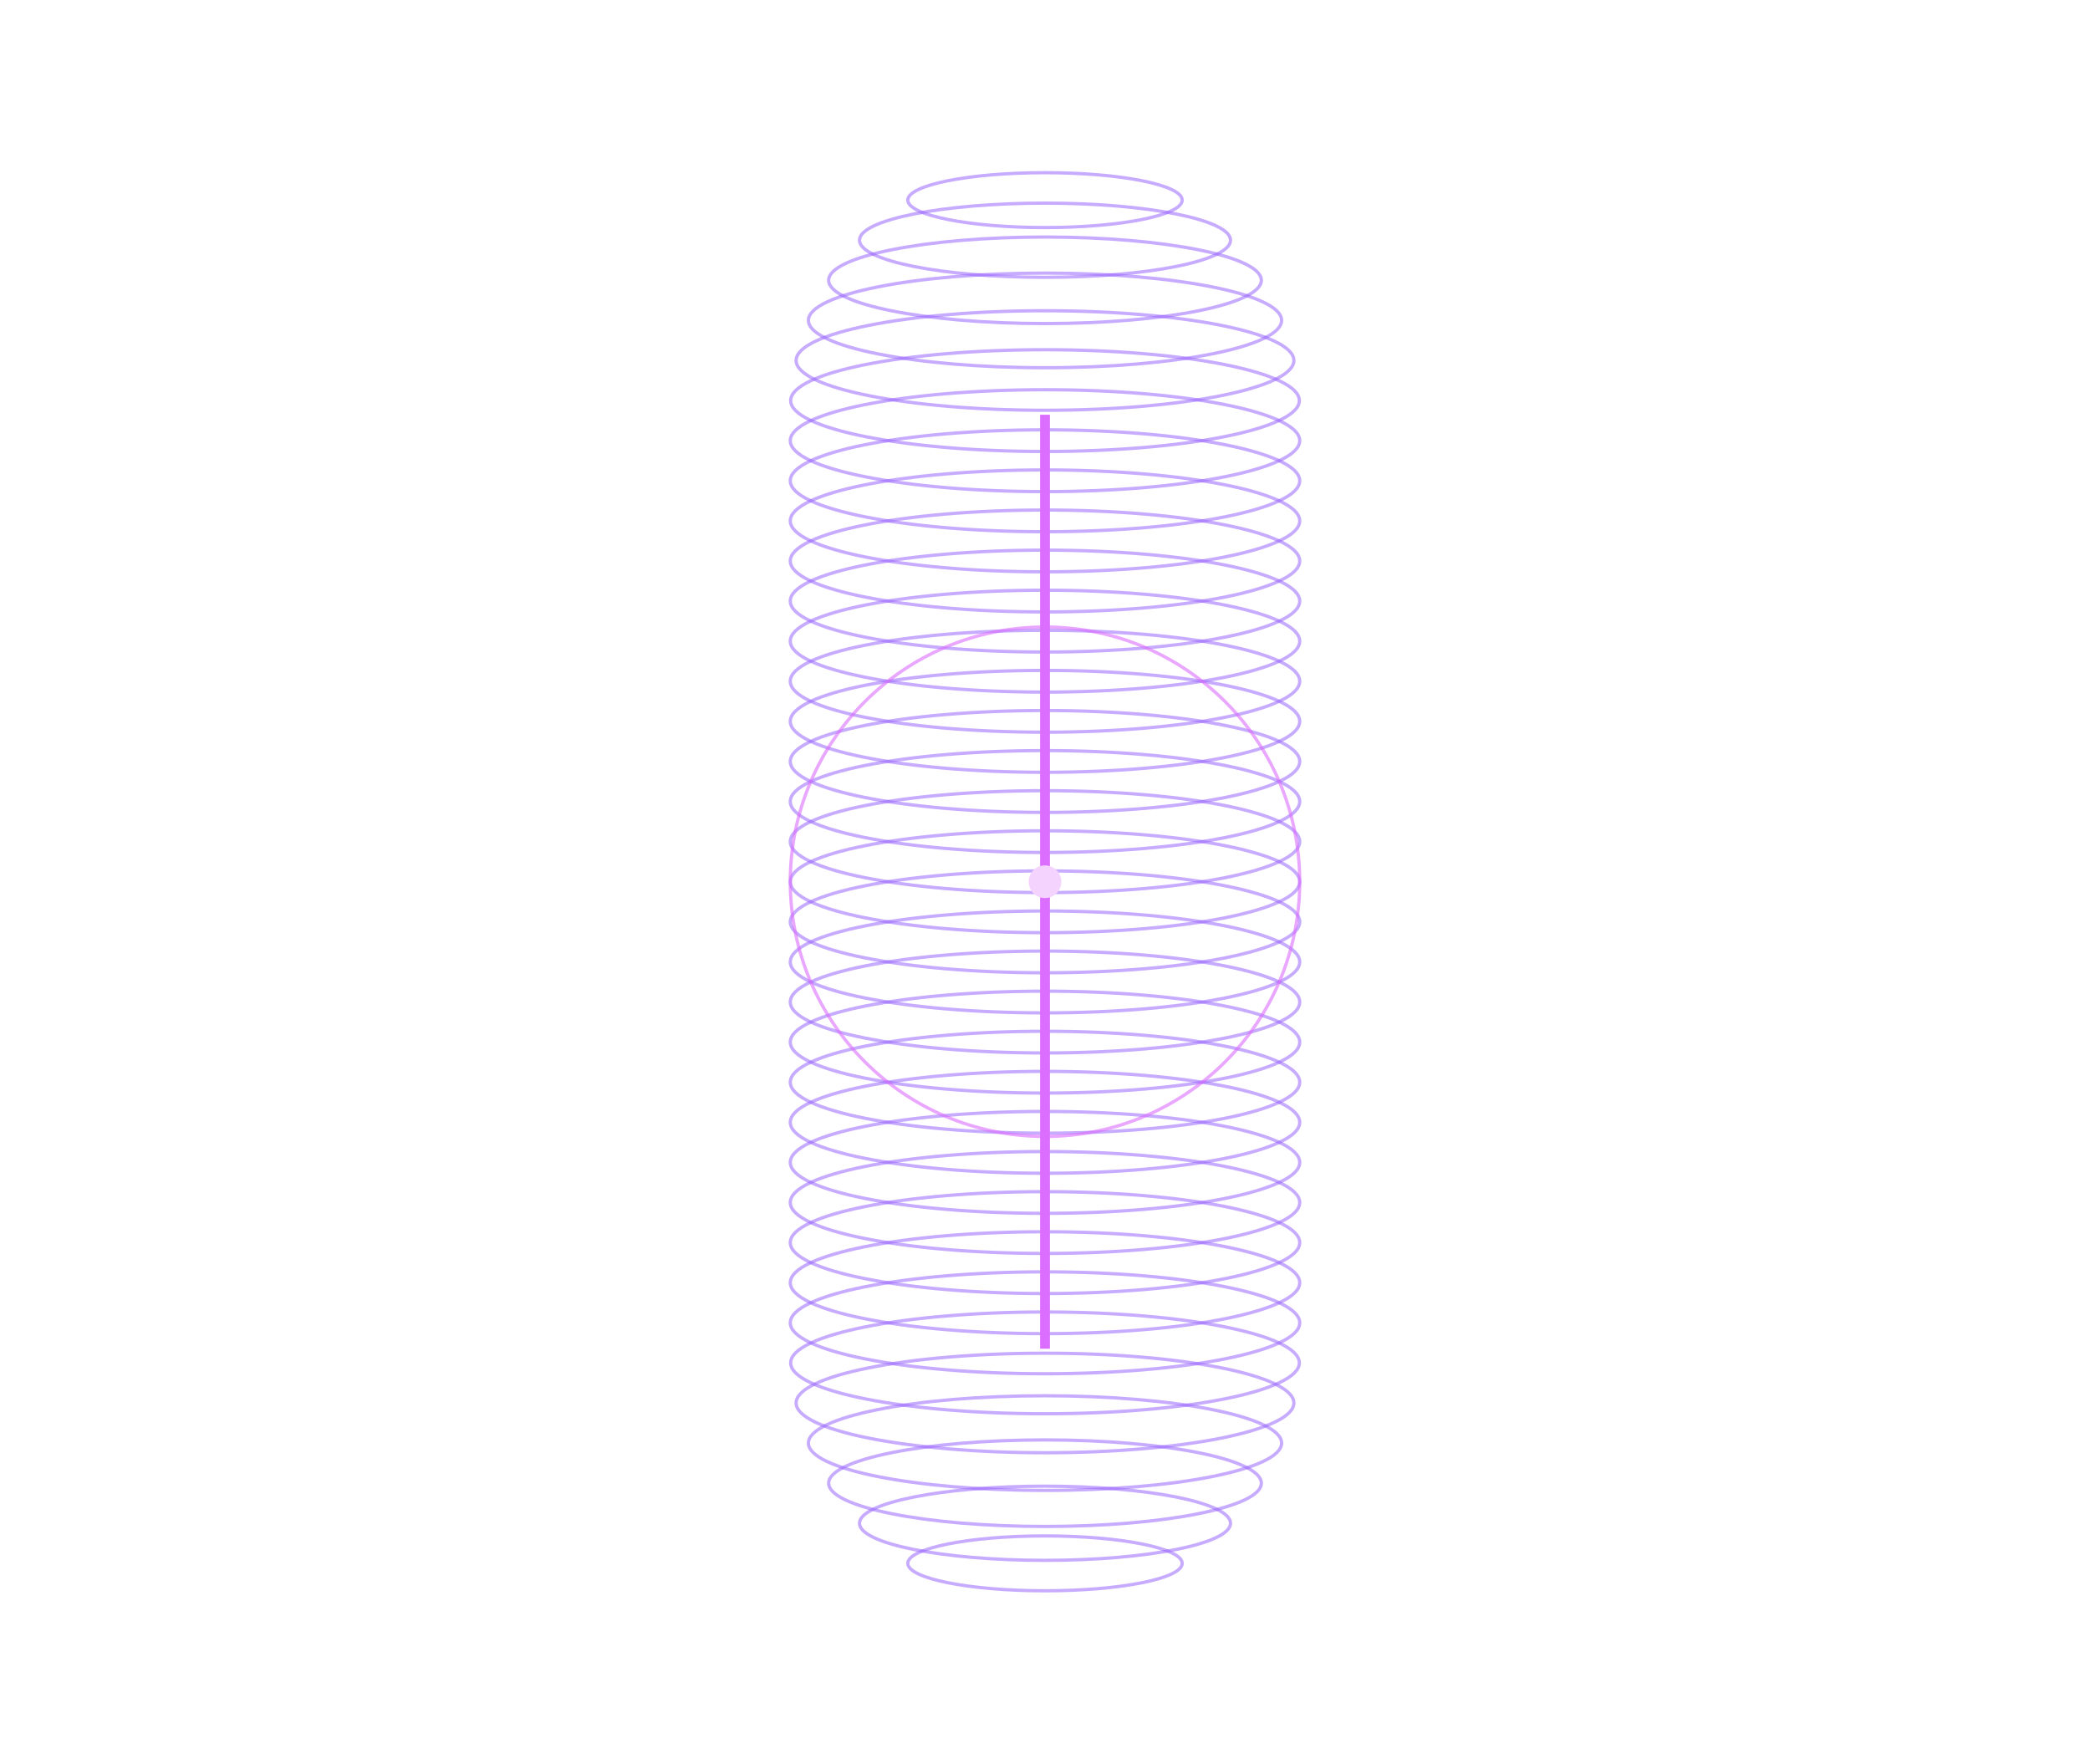
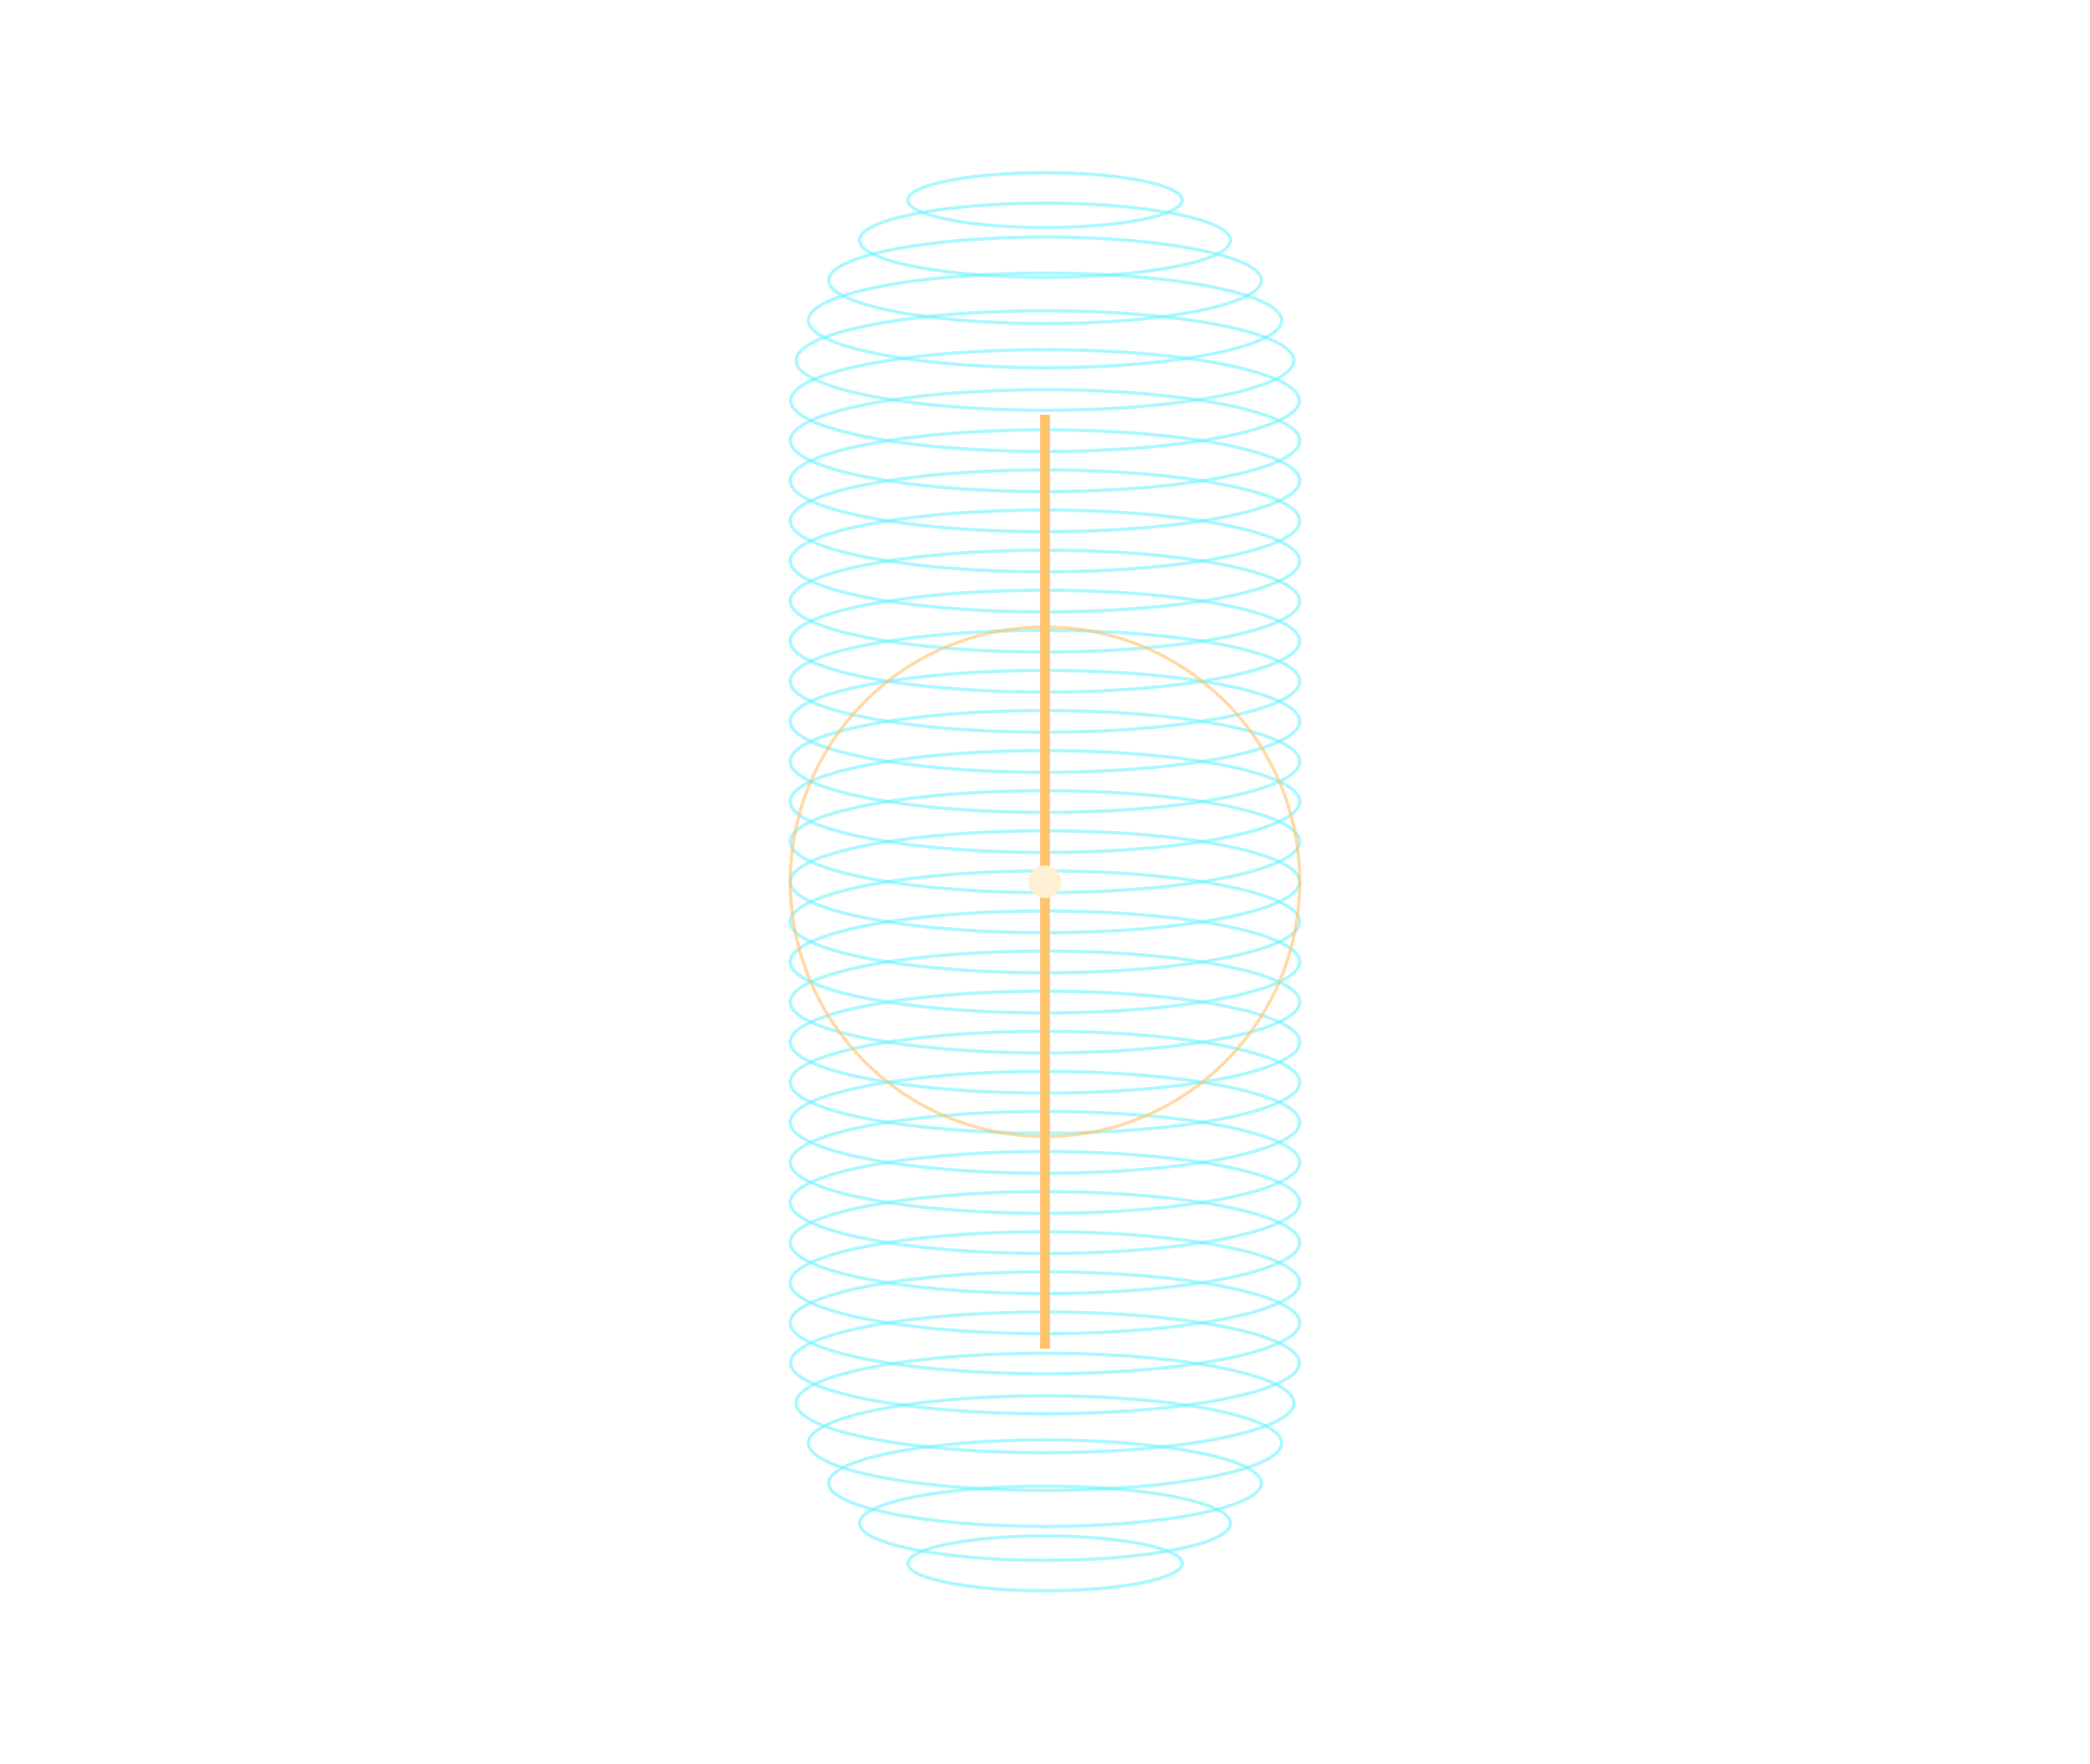
<svg xmlns="http://www.w3.org/2000/svg" viewBox="0 0 640 540">
-   <g fill="none" stroke="#9966ff" stroke-opacity=".55">
+   <g fill="none" stroke="#66f2ff" stroke-opacity=".55">
    <ellipse cx="320" cy="491.00" rx="0.00" ry="0.00" />
    <ellipse cx="320" cy="478.72" rx="42.01" ry="8.40" />
    <ellipse cx="320" cy="466.44" rx="56.81" ry="11.36" />
    <ellipse cx="320" cy="454.17" rx="66.25" ry="13.25" />
    <ellipse cx="320" cy="441.89" rx="72.45" ry="14.49" />
    <ellipse cx="320" cy="429.61" rx="76.21" ry="15.24" />
    <ellipse cx="320" cy="417.33" rx="77.88" ry="15.58" />
    <ellipse cx="320" cy="405.06" rx="78.00" ry="15.60" />
    <ellipse cx="320" cy="392.78" rx="78.00" ry="15.60" />
    <ellipse cx="320" cy="380.50" rx="78.00" ry="15.60" />
    <ellipse cx="320" cy="368.22" rx="78.00" ry="15.60" />
    <ellipse cx="320" cy="355.94" rx="78.00" ry="15.60" />
    <ellipse cx="320" cy="343.67" rx="78.00" ry="15.60" />
    <ellipse cx="320" cy="331.39" rx="78.00" ry="15.60" />
    <ellipse cx="320" cy="319.11" rx="78.00" ry="15.60" />
    <ellipse cx="320" cy="306.83" rx="78.00" ry="15.60" />
    <ellipse cx="320" cy="294.56" rx="78.00" ry="15.60" />
    <ellipse cx="320" cy="282.28" rx="78.00" ry="15.60" />
    <ellipse cx="320" cy="270.00" rx="78.00" ry="15.60" />
    <ellipse cx="320" cy="257.72" rx="78.00" ry="15.60" />
    <ellipse cx="320" cy="245.44" rx="78.00" ry="15.60" />
    <ellipse cx="320" cy="233.17" rx="78.00" ry="15.60" />
    <ellipse cx="320" cy="220.89" rx="78.00" ry="15.60" />
    <ellipse cx="320" cy="208.61" rx="78.00" ry="15.60" />
    <ellipse cx="320" cy="196.33" rx="78.00" ry="15.60" />
    <ellipse cx="320" cy="184.06" rx="78.00" ry="15.60" />
    <ellipse cx="320" cy="171.78" rx="78.00" ry="15.60" />
    <ellipse cx="320" cy="159.50" rx="78.00" ry="15.60" />
    <ellipse cx="320" cy="147.22" rx="78.00" ry="15.60" />
    <ellipse cx="320" cy="134.94" rx="78.00" ry="15.60" />
    <ellipse cx="320" cy="122.67" rx="77.88" ry="15.58" />
    <ellipse cx="320" cy="110.39" rx="76.21" ry="15.24" />
    <ellipse cx="320" cy="98.11" rx="72.45" ry="14.49" />
    <ellipse cx="320" cy="85.83" rx="66.25" ry="13.25" />
    <ellipse cx="320" cy="73.56" rx="56.81" ry="11.36" />
    <ellipse cx="320" cy="61.28" rx="42.01" ry="8.40" />
    <ellipse cx="320" cy="49.00" rx="0.00" ry="0.00" />
  </g>
-   <path d="M320 127V413" stroke="#db6dff" stroke-width="3" />
-   <circle cx="320" cy="270" r="78" fill="none" stroke="#db6dff" stroke-opacity=".6" />
-   <circle cx="320" cy="270" r="5" fill="#f4d3ff" />
+   <path d="M320 127V413" stroke="#ffc36d" stroke-width="3" />
+   <circle cx="320" cy="270" r="78" fill="none" stroke="#ffc36d" stroke-opacity=".6" />
+   <circle cx="320" cy="270" r="5" fill="#ffefd3" />
</svg>
